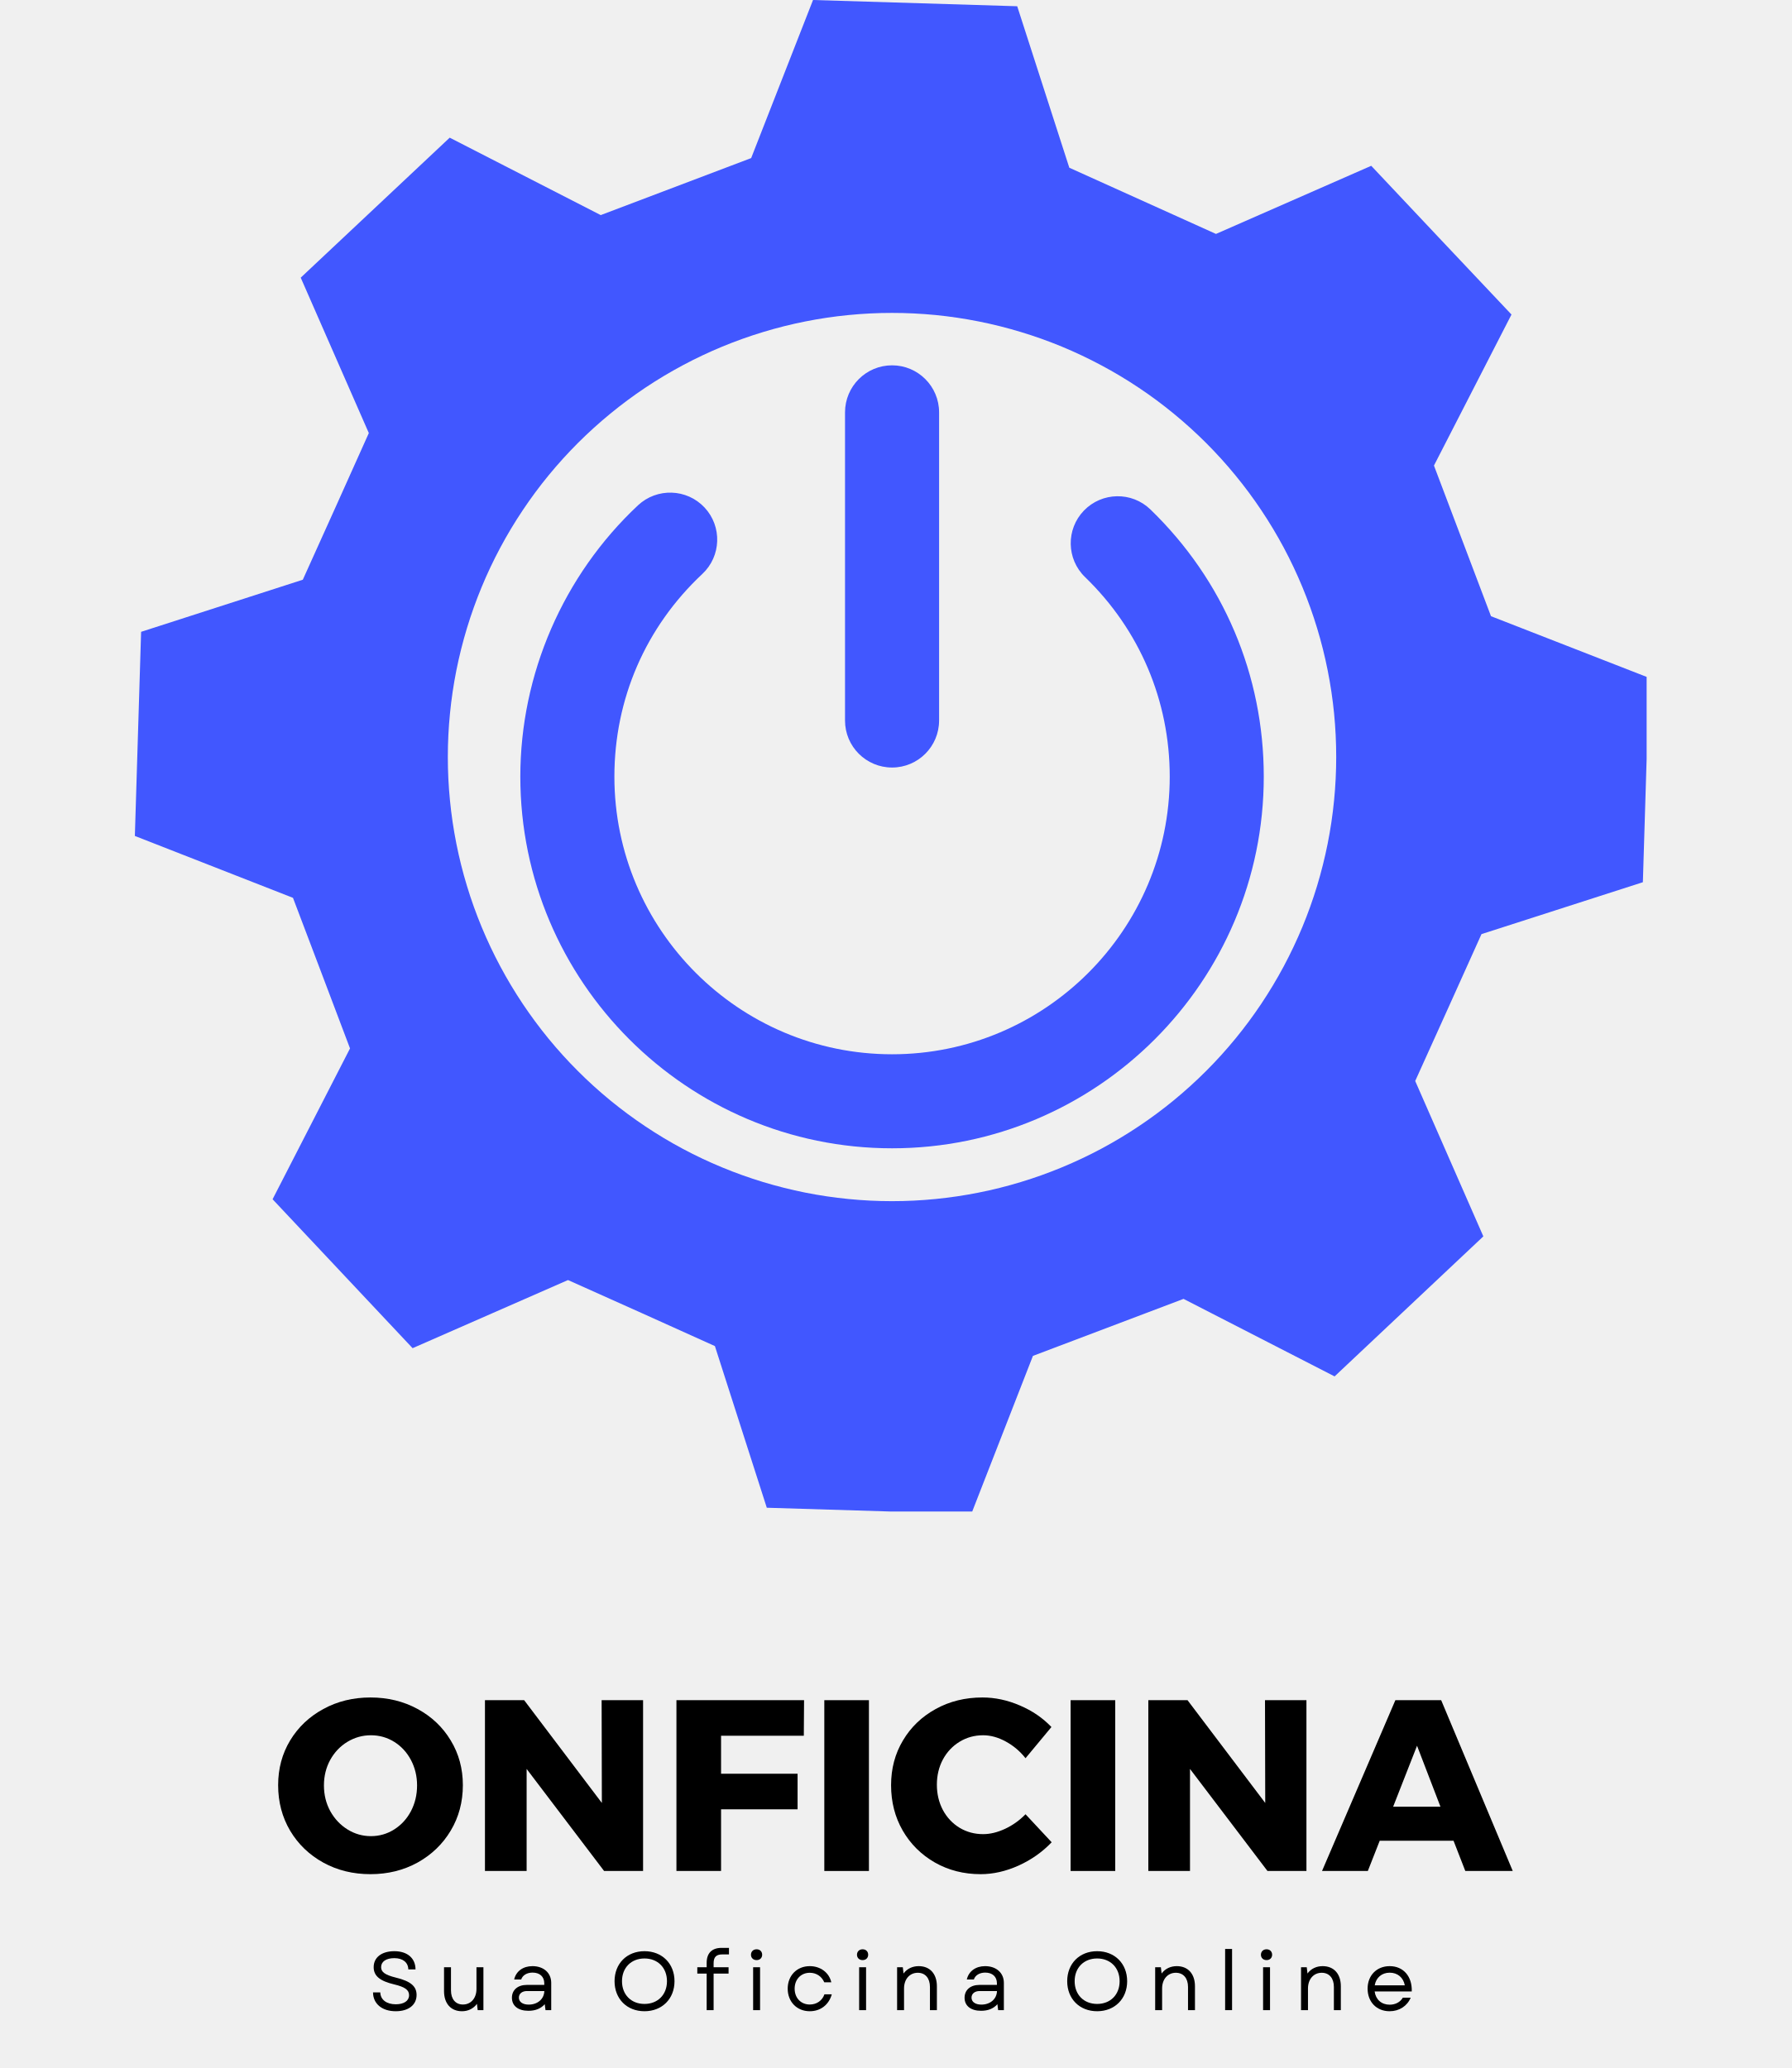
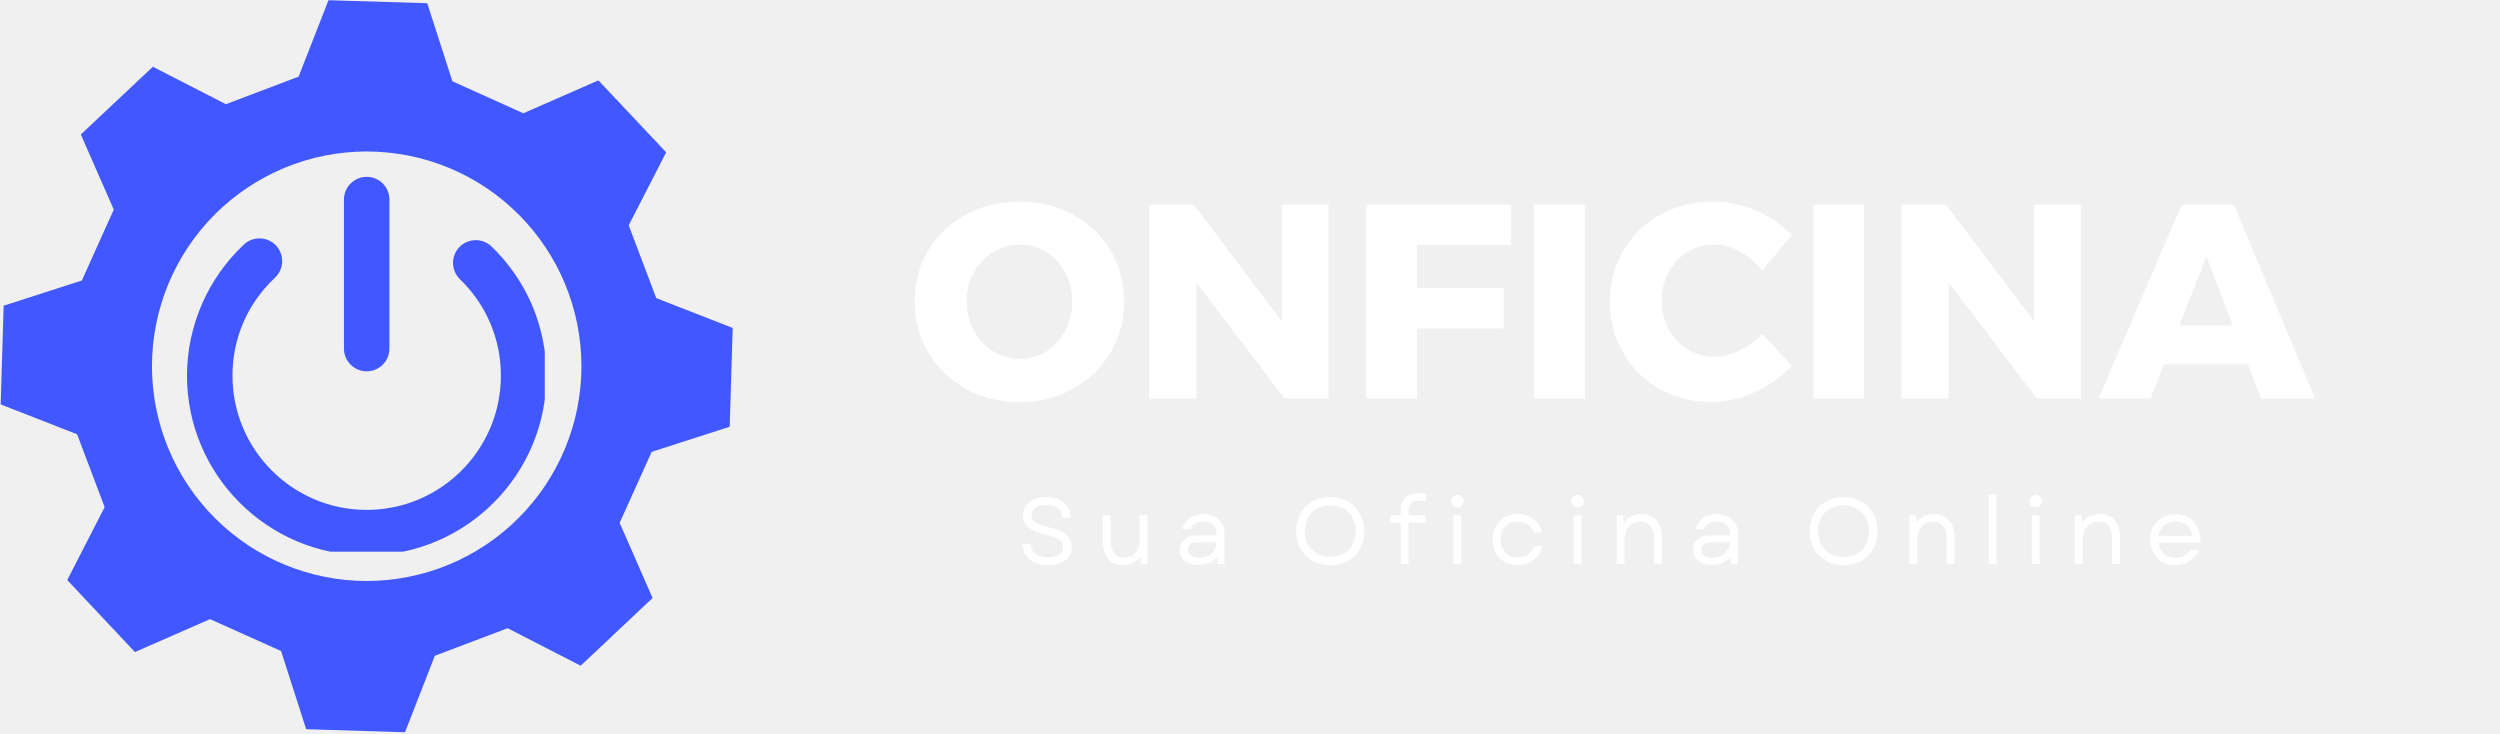
- <svg xmlns="http://www.w3.org/2000/svg" width="317" zoomAndPan="magnify" viewBox="0 0 237.75 274.5" height="366" preserveAspectRatio="xMidYMid meet" version="1.0">
+ <svg xmlns="http://www.w3.org/2000/svg" width="300" zoomAndPan="magnify" viewBox="0 0 224.88 66" height="88" preserveAspectRatio="xMidYMid meet" version="1.0">
  <defs>
    <g />
-     <clipPath id="ab00aa8884">
-       <path d="M 17.898 0 L 218.535 0 L 218.535 200.633 L 17.898 200.633 Z M 17.898 0 " clip-rule="nonzero" />
+     <clipPath id="a7f3c3372f">
+       <path d="M 0 0.02 L 65.965 0.02 L 65.965 65.98 L 0 65.98 Z M 0 0.02 " clip-rule="nonzero" />
    </clipPath>
-     <clipPath id="0bab1785d7">
-       <path d="M 69 65 L 167.766 65 L 167.766 152.555 L 69 152.555 Z M 69 65 " clip-rule="nonzero" />
+     <clipPath id="f7fb6aee66">
+       <path d="M 16.734 21 L 48.969 21 L 48.969 49.648 L 16.734 49.648 Z M 16.734 21 " clip-rule="nonzero" />
    </clipPath>
-     <clipPath id="1a5176fcca">
-       <path d="M 112 48.492 L 125 48.492 L 125 102 L 112 102 Z M 112 48.492 " clip-rule="nonzero" />
+     <clipPath id="02ef8f0568">
+       <path d="M 30 15.918 L 35 15.918 L 35 34 L 30 34 Z M 30 15.918 " clip-rule="nonzero" />
    </clipPath>
  </defs>
-   <g clip-path="url(#ab00aa8884)">
-     <path fill="#4157ff" d="M 218.035 117.102 C 218.449 103.547 218.449 103.523 218.863 89.977 L 197.879 81.793 C 194.852 73.801 193.336 69.789 190.309 61.797 L 200.598 41.75 C 191.305 31.906 191.277 31.883 181.984 22.008 L 161.379 31.051 L 141.914 22.262 L 135 0.828 L 107.902 0 L 99.691 20.984 C 91.727 24.012 87.688 25.523 79.727 28.551 L 59.684 18.273 C 49.809 27.539 49.781 27.57 39.91 36.855 L 48.949 57.484 C 45.469 65.254 43.699 69.184 40.188 76.949 L 18.727 83.867 C 18.312 97.414 18.312 97.438 17.898 110.961 L 38.883 119.176 C 41.91 127.137 43.426 131.172 46.453 139.164 L 36.176 159.184 C 45.469 169.055 45.492 169.086 54.758 178.953 L 75.383 169.91 C 83.184 173.398 87.109 175.164 94.879 178.676 L 101.766 200.133 L 128.902 200.961 L 137.086 179.977 C 145.078 176.949 149.082 175.438 157.074 172.41 L 177.121 182.699 L 196.863 164.113 L 187.82 143.488 C 191.355 135.719 193.105 131.762 196.617 123.992 Z M 118.383 159.438 C 116.449 159.438 114.523 159.344 112.602 159.152 C 110.68 158.965 108.773 158.68 106.879 158.305 C 104.988 157.926 103.117 157.457 101.27 156.898 C 99.422 156.336 97.605 155.688 95.824 154.949 C 94.039 154.211 92.297 153.387 90.594 152.477 C 88.891 151.566 87.238 150.574 85.633 149.5 C 84.027 148.426 82.477 147.277 80.984 146.055 C 79.492 144.828 78.062 143.535 76.699 142.168 C 75.332 140.805 74.039 139.375 72.812 137.883 C 71.59 136.391 70.441 134.84 69.367 133.234 C 68.297 131.629 67.305 129.977 66.395 128.273 C 65.484 126.57 64.66 124.828 63.922 123.043 C 63.184 121.262 62.531 119.445 61.973 117.598 C 61.41 115.75 60.945 113.879 60.566 111.984 C 60.191 110.09 59.906 108.184 59.719 106.262 C 59.527 104.34 59.434 102.414 59.434 100.484 C 59.434 98.555 59.527 96.629 59.719 94.707 C 59.906 92.785 60.191 90.879 60.566 88.984 C 60.945 87.09 61.414 85.219 61.973 83.371 C 62.535 81.523 63.184 79.711 63.922 77.926 C 64.66 76.141 65.484 74.398 66.395 72.695 C 67.305 70.992 68.297 69.34 69.371 67.734 C 70.441 66.129 71.59 64.578 72.816 63.086 C 74.039 61.594 75.336 60.168 76.699 58.801 C 78.066 57.438 79.496 56.141 80.988 54.918 C 82.48 53.691 84.027 52.543 85.633 51.469 C 87.238 50.398 88.895 49.406 90.598 48.496 C 92.297 47.586 94.043 46.762 95.824 46.023 C 97.609 45.285 99.426 44.633 101.273 44.074 C 103.121 43.512 104.992 43.043 106.883 42.668 C 108.777 42.289 110.684 42.008 112.605 41.82 C 114.527 41.629 116.453 41.535 118.383 41.535 C 120.316 41.535 122.242 41.629 124.164 41.816 C 126.082 42.008 127.992 42.289 129.887 42.668 C 131.777 43.043 133.648 43.512 135.496 44.074 C 137.344 44.633 139.16 45.281 140.945 46.02 C 142.727 46.758 144.469 47.586 146.172 48.496 C 147.875 49.402 149.531 50.395 151.137 51.469 C 152.742 52.539 154.289 53.688 155.781 54.914 C 157.273 56.137 158.703 57.434 160.07 58.797 C 161.434 60.164 162.73 61.594 163.953 63.086 C 165.18 64.578 166.328 66.125 167.398 67.73 C 168.473 69.336 169.465 70.992 170.375 72.691 C 171.285 74.395 172.109 76.141 172.848 77.922 C 173.586 79.707 174.238 81.523 174.797 83.367 C 175.359 85.215 175.828 87.086 176.203 88.98 C 176.582 90.875 176.863 92.781 177.055 94.703 C 177.242 96.625 177.336 98.551 177.336 100.48 C 177.336 102.41 177.242 104.336 177.051 106.258 C 176.863 108.18 176.578 110.09 176.203 111.98 C 175.824 113.875 175.355 115.746 174.797 117.594 C 174.234 119.441 173.586 121.258 172.848 123.039 C 172.105 124.824 171.281 126.566 170.371 128.27 C 169.461 129.973 168.469 131.625 167.398 133.23 C 166.324 134.836 165.176 136.387 163.949 137.879 C 162.727 139.371 161.43 140.801 160.066 142.164 C 158.699 143.531 157.27 144.824 155.777 146.051 C 154.285 147.277 152.738 148.426 151.133 149.496 C 149.527 150.57 147.871 151.562 146.172 152.473 C 144.469 153.383 142.723 154.207 140.941 154.945 C 139.156 155.684 137.34 156.336 135.492 156.895 C 133.645 157.457 131.777 157.926 129.883 158.301 C 127.988 158.68 126.082 158.961 124.16 159.152 C 122.238 159.344 120.312 159.438 118.383 159.438 Z M 118.383 159.438 " fill-opacity="1" fill-rule="nonzero" />
-   </g>
-   <g clip-path="url(#0bab1785d7)">
-     <path fill="#4157ff" d="M 118.391 152.422 C 91.188 152.422 69.055 130.289 69.055 103.09 C 69.055 89.492 74.75 76.367 84.676 67.07 C 87.199 64.719 91.145 64.852 93.504 67.363 C 95.855 69.879 95.727 73.828 93.211 76.184 C 85.684 83.23 81.539 92.785 81.539 103.09 C 81.539 123.41 98.066 139.941 118.391 139.941 C 138.711 139.941 155.242 123.41 155.242 103.09 C 155.242 93.016 151.25 83.605 144 76.598 C 141.527 74.203 141.461 70.25 143.855 67.77 C 146.25 65.301 150.199 65.223 152.68 67.625 C 162.379 77.008 167.723 89.605 167.723 103.09 C 167.723 130.289 145.594 152.422 118.391 152.422 Z M 118.391 152.422 " fill-opacity="1" fill-rule="nonzero" />
-   </g>
-   <g clip-path="url(#1a5176fcca)">
-     <path fill="#4157ff" d="M 118.391 101.879 C 114.941 101.879 112.148 99.086 112.148 95.641 L 112.148 54.734 C 112.148 51.289 114.941 48.492 118.391 48.492 C 121.84 48.492 124.633 51.289 124.633 54.734 L 124.633 95.641 C 124.629 99.086 121.84 101.879 118.391 101.879 Z M 118.391 101.879 " fill-opacity="1" fill-rule="nonzero" />
-   </g>
-   <g fill="#000000" fill-opacity="1">
-     <g transform="translate(36.16326, 248.3491)">
-       <g>
-         <path d="M 13 -23.031 C 15.312 -23.031 17.398 -22.52 19.266 -21.5 C 21.129 -20.488 22.594 -19.098 23.656 -17.328 C 24.727 -15.566 25.266 -13.586 25.266 -11.391 C 25.266 -9.16 24.727 -7.148 23.656 -5.359 C 22.594 -3.578 21.129 -2.164 19.266 -1.125 C 17.398 -0.094 15.312 0.422 13 0.422 C 10.695 0.422 8.613 -0.086 6.75 -1.109 C 4.883 -2.141 3.414 -3.551 2.344 -5.344 C 1.281 -7.145 0.75 -9.16 0.75 -11.391 C 0.75 -13.586 1.281 -15.566 2.344 -17.328 C 3.414 -19.098 4.883 -20.488 6.75 -21.5 C 8.613 -22.52 10.695 -23.031 13 -23.031 Z M 13.062 -18.016 C 11.945 -18.016 10.906 -17.723 9.938 -17.141 C 8.977 -16.555 8.219 -15.754 7.656 -14.734 C 7.102 -13.711 6.828 -12.586 6.828 -11.359 C 6.828 -10.109 7.109 -8.969 7.672 -7.938 C 8.242 -6.914 9.004 -6.109 9.953 -5.516 C 10.91 -4.922 11.945 -4.625 13.062 -4.625 C 14.188 -4.625 15.219 -4.922 16.156 -5.516 C 17.094 -6.109 17.832 -6.914 18.375 -7.938 C 18.914 -8.969 19.188 -10.109 19.188 -11.359 C 19.188 -12.586 18.914 -13.711 18.375 -14.734 C 17.832 -15.754 17.094 -16.555 16.156 -17.141 C 15.219 -17.723 14.188 -18.016 13.062 -18.016 Z M 13.062 -18.016 " />
-       </g>
-     </g>
-   </g>
-   <g fill="#000000" fill-opacity="1">
-     <g transform="translate(62.15804, 248.3491)">
-       <g>
-         <path d="M 17.719 -9.031 L 17.688 -22.672 L 23.188 -22.672 L 23.188 0 L 18.016 0 L 7.734 -13.547 L 7.734 0 L 2.203 0 L 2.203 -22.672 L 7.406 -22.672 Z M 17.719 -9.031 " />
-       </g>
-     </g>
-   </g>
-   <g fill="#000000" fill-opacity="1">
-     <g transform="translate(87.57084, 248.3491)">
-       <g>
-         <path d="M 2.203 0 L 2.203 -22.672 L 19.141 -22.672 L 19.109 -17.953 L 8.125 -17.953 L 8.125 -12.906 L 18.281 -12.906 L 18.281 -8.188 L 8.125 -8.188 L 8.125 0 Z M 2.203 0 " />
-       </g>
-     </g>
-   </g>
-   <g fill="#000000" fill-opacity="1">
-     <g transform="translate(107.1963, 248.3491)">
-       <g>
-         <path d="M 2.203 0 L 2.203 -22.672 L 8.125 -22.672 L 8.125 0 Z M 2.203 0 " />
-       </g>
-     </g>
-   </g>
-   <g fill="#000000" fill-opacity="1">
-     <g transform="translate(117.5101, 248.3491)">
-       <g>
-         <path d="M 18.594 -14.969 C 17.863 -15.895 16.988 -16.633 15.969 -17.188 C 14.957 -17.738 13.957 -18.016 12.969 -18.016 C 11.82 -18.016 10.781 -17.727 9.844 -17.156 C 8.906 -16.582 8.164 -15.797 7.625 -14.797 C 7.094 -13.797 6.828 -12.68 6.828 -11.453 C 6.828 -10.223 7.094 -9.102 7.625 -8.094 C 8.164 -7.094 8.906 -6.305 9.844 -5.734 C 10.781 -5.172 11.82 -4.891 12.969 -4.891 C 13.895 -4.891 14.863 -5.125 15.875 -5.594 C 16.895 -6.07 17.801 -6.719 18.594 -7.531 L 22.062 -3.812 C 20.832 -2.52 19.367 -1.488 17.672 -0.719 C 15.984 0.039 14.305 0.422 12.641 0.422 C 10.398 0.422 8.375 -0.094 6.562 -1.125 C 4.75 -2.164 3.328 -3.578 2.297 -5.359 C 1.266 -7.148 0.75 -9.16 0.75 -11.391 C 0.75 -13.586 1.273 -15.566 2.328 -17.328 C 3.379 -19.098 4.828 -20.488 6.672 -21.5 C 8.516 -22.52 10.582 -23.031 12.875 -23.031 C 14.551 -23.031 16.207 -22.676 17.844 -21.969 C 19.488 -21.27 20.883 -20.316 22.031 -19.109 Z M 18.594 -14.969 " />
-       </g>
-     </g>
-   </g>
-   <g fill="#000000" fill-opacity="1">
-     <g transform="translate(139.8837, 248.3491)">
-       <g>
-         <path d="M 2.203 0 L 2.203 -22.672 L 8.125 -22.672 L 8.125 0 Z M 2.203 0 " />
-       </g>
-     </g>
-   </g>
-   <g fill="#000000" fill-opacity="1">
-     <g transform="translate(150.1976, 248.3491)">
-       <g>
-         <path d="M 17.719 -9.031 L 17.688 -22.672 L 23.188 -22.672 L 23.188 0 L 18.016 0 L 7.734 -13.547 L 7.734 0 L 2.203 0 L 2.203 -22.672 L 7.406 -22.672 Z M 17.719 -9.031 " />
-       </g>
-     </g>
-   </g>
-   <g fill="#000000" fill-opacity="1">
-     <g transform="translate(175.6104, 248.3491)">
-       <g>
-         <path d="M 25.156 0 L 18.859 0 L 17.297 -4.016 L 7.5 -4.016 L 5.922 0 L -0.156 0 L 9.578 -22.672 L 15.656 -22.672 Z M 12.453 -16.625 L 9.281 -8.531 L 15.562 -8.531 Z M 12.453 -16.625 " />
-       </g>
-     </g>
-   </g>
-   <g fill="#000000" fill-opacity="1">
-     <g transform="translate(48.84616, 266.82)">
-       <g>
-         <path d="M 3.676 0.145 C 5.355 0.145 6.441 -0.68 6.441 -2.02 C 6.441 -3.148 5.684 -3.832 3.719 -4.312 C 2.227 -4.676 1.734 -5.07 1.734 -5.707 C 1.734 -6.441 2.391 -6.902 3.488 -6.902 C 4.621 -6.902 5.324 -6.332 5.344 -5.41 L 6.301 -5.41 C 6.289 -6.902 5.215 -7.824 3.488 -7.824 C 1.812 -7.824 0.746 -7.004 0.746 -5.707 C 0.746 -4.523 1.59 -3.863 3.48 -3.414 C 4.863 -3.082 5.445 -2.699 5.445 -1.988 C 5.445 -1.23 4.762 -0.777 3.676 -0.777 C 2.48 -0.777 1.645 -1.371 1.625 -2.359 L 0.66 -2.359 C 0.668 -0.855 1.844 0.145 3.676 0.145 Z M 3.676 0.145 " />
-       </g>
-     </g>
-   </g>
-   <g fill="#000000" fill-opacity="1">
-     <g transform="translate(58.02043, 266.82)">
-       <g>
-         <path d="M 3.293 0.145 C 4.051 0.145 4.785 -0.164 5.277 -0.836 L 5.379 0 L 6.137 0 L 6.137 -5.695 L 5.215 -5.695 L 5.215 -2.82 C 5.215 -1.582 4.477 -0.746 3.414 -0.746 C 2.438 -0.746 1.832 -1.469 1.832 -2.613 L 1.832 -5.695 L 0.91 -5.695 L 0.91 -2.523 C 0.91 -0.898 1.801 0.145 3.293 0.145 Z M 3.293 0.145 " />
-       </g>
-     </g>
-   </g>
-   <g fill="#000000" fill-opacity="1">
-     <g transform="translate(67.24955, 266.82)">
-       <g>
-         <path d="M 2.887 0.086 C 3.809 0.086 4.531 -0.207 5.047 -0.789 L 5.148 0 L 5.906 0 L 5.906 -3.621 C 5.906 -4.938 4.906 -5.84 3.414 -5.84 C 2.172 -5.84 1.238 -5.168 0.988 -4.07 L 1.922 -4.07 C 2.105 -4.633 2.688 -4.984 3.426 -4.984 C 4.391 -4.984 4.984 -4.445 4.984 -3.555 L 4.984 -3.348 L 2.656 -3.348 C 1.469 -3.348 0.691 -2.68 0.691 -1.645 C 0.691 -0.57 1.516 0.086 2.887 0.086 Z M 1.613 -1.656 C 1.613 -2.195 2.051 -2.535 2.688 -2.535 L 4.992 -2.535 C 4.961 -1.48 4.105 -0.734 2.918 -0.734 C 2.117 -0.734 1.613 -1.098 1.613 -1.656 Z M 1.613 -1.656 " />
-       </g>
-     </g>
-   </g>
-   <g fill="#000000" fill-opacity="1">
-     <g transform="translate(76.12757, 266.82)">
+   <g clip-path="url(#a7f3c3372f)">
+     <path fill="#4157ff" d="M 65.613 38.406 C 65.746 33.965 65.746 33.957 65.883 29.516 L 59.004 26.832 C 58.012 24.211 57.516 22.898 56.523 20.277 L 59.895 13.707 C 56.848 10.477 56.84 10.469 53.793 7.234 L 47.039 10.195 L 40.656 7.316 L 38.391 0.289 L 29.504 0.02 L 26.816 6.898 C 24.203 7.891 22.879 8.387 20.27 9.379 L 13.699 6.008 C 10.461 9.047 10.453 9.055 7.215 12.102 L 10.18 18.863 C 9.039 21.41 8.457 22.699 7.305 25.246 L 0.27 27.512 C 0.137 31.953 0.137 31.961 0 36.395 L 6.879 39.086 C 7.871 41.699 8.367 43.02 9.359 45.641 L 5.992 52.203 C 9.039 55.441 9.047 55.449 12.082 58.684 L 18.844 55.723 C 21.402 56.863 22.688 57.441 25.238 58.594 L 27.496 65.629 L 36.391 65.902 L 39.074 59.02 C 41.691 58.027 43.008 57.531 45.625 56.539 L 52.199 59.914 L 58.672 53.82 L 55.707 47.059 C 56.863 44.512 57.438 43.215 58.59 40.668 Z M 32.941 52.289 C 32.309 52.289 31.676 52.258 31.047 52.195 C 30.418 52.133 29.793 52.039 29.172 51.914 C 28.551 51.793 27.938 51.637 27.332 51.453 C 26.727 51.27 26.129 51.059 25.547 50.816 C 24.961 50.574 24.391 50.305 23.832 50.004 C 23.273 49.707 22.73 49.383 22.203 49.031 C 21.68 48.676 21.172 48.301 20.68 47.898 C 20.191 47.496 19.723 47.074 19.277 46.625 C 18.828 46.18 18.406 45.711 18.004 45.219 C 17.602 44.73 17.227 44.223 16.875 43.695 C 16.523 43.172 16.195 42.629 15.898 42.07 C 15.602 41.512 15.328 40.941 15.086 40.355 C 14.844 39.77 14.633 39.176 14.449 38.57 C 14.266 37.965 14.109 37.352 13.988 36.73 C 13.863 36.109 13.773 35.484 13.711 34.855 C 13.648 34.223 13.617 33.594 13.617 32.961 C 13.617 32.328 13.648 31.695 13.711 31.066 C 13.773 30.438 13.863 29.812 13.988 29.191 C 14.113 28.57 14.266 27.957 14.449 27.352 C 14.633 26.746 14.844 26.148 15.086 25.566 C 15.328 24.98 15.602 24.41 15.898 23.852 C 16.195 23.293 16.523 22.75 16.875 22.223 C 17.227 21.695 17.602 21.188 18.004 20.699 C 18.406 20.211 18.828 19.742 19.277 19.293 C 19.727 18.848 20.191 18.422 20.684 18.02 C 21.172 17.621 21.68 17.242 22.207 16.891 C 22.73 16.539 23.273 16.215 23.832 15.918 C 24.391 15.617 24.961 15.348 25.547 15.105 C 26.133 14.863 26.727 14.648 27.332 14.465 C 27.938 14.281 28.551 14.129 29.172 14.004 C 29.793 13.883 30.418 13.789 31.047 13.727 C 31.68 13.664 32.309 13.633 32.941 13.633 C 33.574 13.633 34.207 13.664 34.836 13.727 C 35.465 13.789 36.094 13.883 36.711 14.004 C 37.332 14.129 37.945 14.281 38.551 14.465 C 39.16 14.648 39.754 14.863 40.34 15.105 C 40.922 15.348 41.496 15.617 42.051 15.914 C 42.609 16.215 43.152 16.539 43.68 16.891 C 44.207 17.242 44.715 17.617 45.203 18.02 C 45.691 18.422 46.16 18.848 46.609 19.293 C 47.055 19.742 47.48 20.211 47.883 20.699 C 48.285 21.188 48.66 21.695 49.012 22.223 C 49.363 22.75 49.688 23.289 49.988 23.848 C 50.285 24.406 50.555 24.98 50.797 25.562 C 51.039 26.148 51.254 26.742 51.438 27.348 C 51.621 27.953 51.773 28.566 51.898 29.188 C 52.02 29.809 52.113 30.434 52.176 31.066 C 52.238 31.695 52.27 32.324 52.27 32.961 C 52.27 33.594 52.238 34.223 52.176 34.852 C 52.113 35.484 52.02 36.109 51.898 36.73 C 51.773 37.352 51.621 37.965 51.438 38.57 C 51.254 39.176 51.039 39.77 50.797 40.355 C 50.555 40.941 50.285 41.512 49.984 42.07 C 49.688 42.629 49.363 43.168 49.012 43.695 C 48.66 44.223 48.281 44.73 47.879 45.219 C 47.48 45.707 47.055 46.176 46.605 46.625 C 46.16 47.07 45.691 47.496 45.203 47.898 C 44.711 48.301 44.203 48.676 43.68 49.027 C 43.152 49.379 42.609 49.703 42.051 50.004 C 41.492 50.301 40.922 50.574 40.336 50.816 C 39.754 51.059 39.156 51.27 38.551 51.453 C 37.945 51.637 37.332 51.793 36.711 51.914 C 36.09 52.039 35.465 52.133 34.836 52.195 C 34.207 52.254 33.574 52.285 32.941 52.289 Z M 32.941 52.289 " fill-opacity="1" fill-rule="nonzero" />
+   </g>
+   <g clip-path="url(#f7fb6aee66)">
+     <path fill="#4157ff" d="M 32.941 49.984 C 24.023 49.984 16.77 42.73 16.77 33.812 C 16.77 29.355 18.637 25.055 21.891 22.008 C 22.719 21.234 24.012 21.277 24.785 22.102 C 25.555 22.926 25.512 24.223 24.688 24.992 C 22.219 27.305 20.863 30.434 20.863 33.812 C 20.863 40.473 26.281 45.891 32.941 45.891 C 39.602 45.891 45.02 40.473 45.02 33.812 C 45.02 30.512 43.711 27.426 41.336 25.129 C 40.527 24.344 40.504 23.047 41.289 22.234 C 42.074 21.426 43.367 21.402 44.184 22.188 C 47.359 25.262 49.113 29.391 49.113 33.812 C 49.113 42.73 41.859 49.984 32.941 49.984 Z M 32.941 49.984 " fill-opacity="1" fill-rule="nonzero" />
+   </g>
+   <g clip-path="url(#02ef8f0568)">
+     <path fill="#4157ff" d="M 32.941 33.418 C 31.812 33.418 30.895 32.5 30.895 31.371 L 30.895 17.961 C 30.895 16.832 31.812 15.918 32.941 15.918 C 34.074 15.918 34.988 16.832 34.988 17.961 L 34.988 31.371 C 34.988 32.5 34.074 33.418 32.941 33.418 Z M 32.941 33.418 " fill-opacity="1" fill-rule="nonzero" />
+   </g>
+   <g fill="#ffffff" fill-opacity="1">
+     <g transform="translate(81.68904, 35.86037)">
+       <g>
+         <path d="M 10 -17.719 C 11.77 -17.719 13.375 -17.328 14.812 -16.547 C 16.25 -15.766 17.375 -14.691 18.188 -13.328 C 19.008 -11.973 19.422 -10.445 19.422 -8.75 C 19.422 -7.039 19.008 -5.5 18.188 -4.125 C 17.375 -2.75 16.25 -1.66 14.812 -0.859 C 13.375 -0.066 11.77 0.328 10 0.328 C 8.227 0.328 6.625 -0.066 5.188 -0.859 C 3.75 -1.648 2.617 -2.734 1.797 -4.109 C 0.984 -5.492 0.578 -7.039 0.578 -8.75 C 0.578 -10.445 0.984 -11.973 1.797 -13.328 C 2.617 -14.691 3.75 -15.766 5.188 -16.547 C 6.625 -17.328 8.227 -17.719 10 -17.719 Z M 10.047 -13.859 C 9.18 -13.859 8.379 -13.633 7.641 -13.188 C 6.91 -12.738 6.328 -12.117 5.891 -11.328 C 5.461 -10.547 5.25 -9.68 5.25 -8.734 C 5.25 -7.766 5.469 -6.883 5.906 -6.094 C 6.344 -5.312 6.926 -4.691 7.656 -4.234 C 8.383 -3.785 9.18 -3.562 10.047 -3.562 C 10.91 -3.562 11.703 -3.785 12.422 -4.234 C 13.141 -4.691 13.707 -5.312 14.125 -6.094 C 14.539 -6.883 14.75 -7.766 14.75 -8.734 C 14.75 -9.68 14.539 -10.547 14.125 -11.328 C 13.707 -12.117 13.141 -12.738 12.422 -13.188 C 11.703 -13.633 10.91 -13.859 10.047 -13.859 Z M 10.047 -13.859 " />
+       </g>
+     </g>
+   </g>
+   <g fill="#ffffff" fill-opacity="1">
+     <g transform="translate(101.681, 35.86037)">
+       <g>
+         <path d="M 13.625 -6.938 L 13.609 -17.438 L 17.828 -17.438 L 17.828 0 L 13.859 0 L 5.938 -10.422 L 5.938 0 L 1.688 0 L 1.688 -17.438 L 5.703 -17.438 Z M 13.625 -6.938 " />
+       </g>
+     </g>
+   </g>
+   <g fill="#ffffff" fill-opacity="1">
+     <g transform="translate(121.2254, 35.86037)">
+       <g>
+         <path d="M 1.688 0 L 1.688 -17.438 L 14.719 -17.438 L 14.703 -13.812 L 6.25 -13.812 L 6.25 -9.922 L 14.047 -9.922 L 14.047 -6.297 L 6.25 -6.297 L 6.25 0 Z M 1.688 0 " />
+       </g>
+     </g>
+   </g>
+   <g fill="#ffffff" fill-opacity="1">
+     <g transform="translate(136.3189, 35.86037)">
+       <g>
+         <path d="M 1.688 0 L 1.688 -17.438 L 6.25 -17.438 L 6.25 0 Z M 1.688 0 " />
+       </g>
+     </g>
+   </g>
+   <g fill="#ffffff" fill-opacity="1">
+     <g transform="translate(144.251, 35.86037)">
+       <g>
+         <path d="M 14.297 -11.516 C 13.734 -12.234 13.062 -12.801 12.281 -13.219 C 11.508 -13.645 10.738 -13.859 9.969 -13.859 C 9.094 -13.859 8.297 -13.633 7.578 -13.188 C 6.859 -12.75 6.289 -12.145 5.875 -11.375 C 5.457 -10.602 5.25 -9.75 5.25 -8.812 C 5.25 -7.863 5.457 -7.004 5.875 -6.234 C 6.289 -5.461 6.859 -4.852 7.578 -4.406 C 8.297 -3.969 9.094 -3.75 9.969 -3.75 C 10.688 -3.75 11.43 -3.93 12.203 -4.297 C 12.984 -4.66 13.68 -5.16 14.297 -5.797 L 16.969 -2.938 C 16.02 -1.938 14.895 -1.141 13.594 -0.547 C 12.289 0.035 11 0.328 9.719 0.328 C 8 0.328 6.441 -0.066 5.047 -0.859 C 3.648 -1.66 2.555 -2.75 1.766 -4.125 C 0.973 -5.5 0.578 -7.039 0.578 -8.75 C 0.578 -10.445 0.984 -11.973 1.797 -13.328 C 2.609 -14.691 3.723 -15.766 5.141 -16.547 C 6.555 -17.328 8.145 -17.719 9.906 -17.719 C 11.195 -17.719 12.473 -17.445 13.734 -16.906 C 14.992 -16.363 16.062 -15.629 16.938 -14.703 Z M 14.297 -11.516 " />
+       </g>
+     </g>
+   </g>
+   <g fill="#ffffff" fill-opacity="1">
+     <g transform="translate(161.458, 35.86037)">
+       <g>
+         <path d="M 1.688 0 L 1.688 -17.438 L 6.25 -17.438 L 6.25 0 Z M 1.688 0 " />
+       </g>
+     </g>
+   </g>
+   <g fill="#ffffff" fill-opacity="1">
+     <g transform="translate(169.3902, 35.86037)">
+       <g>
+         <path d="M 13.625 -6.938 L 13.609 -17.438 L 17.828 -17.438 L 17.828 0 L 13.859 0 L 5.938 -10.422 L 5.938 0 L 1.688 0 L 1.688 -17.438 L 5.703 -17.438 Z M 13.625 -6.938 " />
+       </g>
+     </g>
+   </g>
+   <g fill="#ffffff" fill-opacity="1">
+     <g transform="translate(188.9346, 35.86037)">
+       <g>
+         <path d="M 19.359 0 L 14.5 0 L 13.312 -3.078 L 5.766 -3.078 L 4.547 0 L -0.125 0 L 7.359 -17.438 L 12.047 -17.438 Z M 9.578 -12.781 L 7.141 -6.562 L 11.969 -6.562 Z M 9.578 -12.781 " />
+       </g>
+     </g>
+   </g>
+   <g fill="#ffffff" fill-opacity="1">
+     <g transform="translate(91.44251, 50.76138)">
+       <g>
+         <path d="M 2.828 0.109 C 4.117 0.109 4.953 -0.523 4.953 -1.555 C 4.953 -2.422 4.371 -2.945 2.863 -3.316 C 1.715 -3.598 1.332 -3.898 1.332 -4.391 C 1.332 -4.953 1.84 -5.309 2.684 -5.309 C 3.555 -5.309 4.094 -4.871 4.109 -4.16 L 4.844 -4.16 C 4.836 -5.309 4.008 -6.02 2.684 -6.02 C 1.395 -6.02 0.574 -5.387 0.574 -4.391 C 0.574 -3.477 1.223 -2.973 2.676 -2.625 C 3.738 -2.371 4.188 -2.078 4.188 -1.527 C 4.188 -0.945 3.664 -0.598 2.828 -0.598 C 1.906 -0.598 1.266 -1.055 1.25 -1.816 L 0.508 -1.816 C 0.516 -0.66 1.418 0.109 2.828 0.109 Z M 2.828 0.109 " />
+       </g>
+     </g>
+   </g>
+   <g fill="#ffffff" fill-opacity="1">
+     <g transform="translate(98.49832, 50.76138)">
+       <g>
+         <path d="M 2.531 0.109 C 3.113 0.109 3.68 -0.125 4.059 -0.641 L 4.137 0 L 4.719 0 L 4.719 -4.379 L 4.008 -4.379 L 4.008 -2.168 C 4.008 -1.215 3.445 -0.574 2.625 -0.574 C 1.875 -0.574 1.41 -1.133 1.41 -2.008 L 1.41 -4.379 L 0.699 -4.379 L 0.699 -1.941 C 0.699 -0.691 1.383 0.109 2.531 0.109 Z M 2.531 0.109 " />
+       </g>
+     </g>
+   </g>
+   <g fill="#ffffff" fill-opacity="1">
+     <g transform="translate(105.5963, 50.76138)">
+       <g>
+         <path d="M 2.219 0.066 C 2.93 0.066 3.484 -0.16 3.883 -0.609 L 3.957 0 L 4.543 0 L 4.543 -2.785 C 4.543 -3.797 3.773 -4.492 2.625 -4.492 C 1.672 -4.492 0.953 -3.977 0.758 -3.133 L 1.477 -3.133 C 1.621 -3.562 2.066 -3.832 2.633 -3.832 C 3.375 -3.832 3.832 -3.418 3.832 -2.734 L 3.832 -2.574 L 2.043 -2.574 C 1.133 -2.574 0.531 -2.059 0.531 -1.266 C 0.531 -0.438 1.164 0.066 2.219 0.066 Z M 1.242 -1.273 C 1.242 -1.688 1.578 -1.949 2.066 -1.949 L 3.84 -1.949 C 3.816 -1.141 3.156 -0.566 2.246 -0.566 C 1.629 -0.566 1.242 -0.844 1.242 -1.273 Z M 1.242 -1.273 " />
+       </g>
+     </g>
+   </g>
+   <g fill="#ffffff" fill-opacity="1">
+     <g transform="translate(112.4243, 50.76138)">
      <g />
    </g>
  </g>
-   <g fill="#000000" fill-opacity="1">
-     <g transform="translate(80.92391, 266.82)">
-       <g>
-         <path d="M 4.609 0.145 C 6.945 0.145 8.594 -1.504 8.594 -3.84 C 8.594 -6.18 6.945 -7.824 4.609 -7.824 C 2.273 -7.824 0.637 -6.18 0.637 -3.84 C 0.637 -1.504 2.273 0.145 4.609 0.145 Z M 1.625 -3.84 C 1.625 -5.629 2.844 -6.859 4.609 -6.859 C 6.375 -6.859 7.594 -5.629 7.594 -3.84 C 7.594 -2.051 6.375 -0.824 4.609 -0.824 C 2.844 -0.824 1.625 -2.051 1.625 -3.84 Z M 1.625 -3.84 " />
-       </g>
-     </g>
-   </g>
-   <g fill="#000000" fill-opacity="1">
-     <g transform="translate(92.21582, 266.82)">
-       <g>
-         <path d="M 1.57 -6.277 L 1.57 -5.695 L 0.328 -5.695 L 0.328 -4.852 L 1.57 -4.852 L 1.57 0 L 2.492 0 L 2.492 -4.852 L 4.477 -4.852 L 4.477 -5.695 L 2.492 -5.695 L 2.492 -6.223 C 2.492 -7.047 2.844 -7.398 3.645 -7.398 L 4.531 -7.398 L 4.531 -8.266 L 3.555 -8.266 C 2.273 -8.266 1.57 -7.574 1.57 -6.277 Z M 1.57 -6.277 " />
-       </g>
-     </g>
-   </g>
-   <g fill="#000000" fill-opacity="1">
-     <g transform="translate(98.9323, 266.82)">
-       <g>
-         <path d="M 1.02 0 L 1.941 0 L 1.941 -5.695 L 1.02 -5.695 Z M 0.734 -7.352 C 0.734 -6.945 1.031 -6.641 1.48 -6.641 C 1.93 -6.641 2.219 -6.945 2.219 -7.352 C 2.219 -7.77 1.93 -8.078 1.48 -8.078 C 1.031 -8.078 0.734 -7.77 0.734 -7.352 Z M 0.734 -7.352 " />
-       </g>
-     </g>
-   </g>
-   <g fill="#000000" fill-opacity="1">
-     <g transform="translate(103.97, 266.82)">
-       <g>
-         <path d="M 3.5 0.145 C 4.93 0.145 6.035 -0.715 6.422 -2.098 L 5.445 -2.098 C 5.16 -1.273 4.422 -0.746 3.5 -0.746 C 2.328 -0.746 1.492 -1.613 1.492 -2.852 C 1.492 -4.082 2.328 -4.961 3.5 -4.961 C 4.367 -4.961 5.082 -4.488 5.422 -3.699 L 6.355 -3.699 C 6.07 -4.984 4.918 -5.84 3.5 -5.84 C 1.789 -5.84 0.57 -4.586 0.57 -2.852 C 0.57 -1.109 1.789 0.145 3.5 0.145 Z M 3.5 0.145 " />
-       </g>
-     </g>
-   </g>
-   <g fill="#000000" fill-opacity="1">
-     <g transform="translate(113.0016, 266.82)">
-       <g>
-         <path d="M 1.02 0 L 1.941 0 L 1.941 -5.695 L 1.02 -5.695 Z M 0.734 -7.352 C 0.734 -6.945 1.031 -6.641 1.48 -6.641 C 1.93 -6.641 2.219 -6.945 2.219 -7.352 C 2.219 -7.77 1.93 -8.078 1.48 -8.078 C 1.031 -8.078 0.734 -7.77 0.734 -7.352 Z M 0.734 -7.352 " />
-       </g>
-     </g>
-   </g>
-   <g fill="#000000" fill-opacity="1">
-     <g transform="translate(118.0394, 266.82)">
-       <g>
-         <path d="M 1.02 0 L 1.941 0 L 1.941 -2.875 C 1.941 -4.125 2.699 -4.961 3.766 -4.961 C 4.762 -4.961 5.379 -4.238 5.379 -3.082 L 5.379 0 L 6.301 0 L 6.301 -3.172 C 6.301 -4.797 5.398 -5.84 3.887 -5.84 C 3.117 -5.84 2.371 -5.543 1.875 -4.863 L 1.777 -5.695 L 1.02 -5.695 Z M 1.02 0 " />
-       </g>
-     </g>
-   </g>
-   <g fill="#000000" fill-opacity="1">
-     <g transform="translate(127.3234, 266.82)">
-       <g>
-         <path d="M 2.887 0.086 C 3.809 0.086 4.531 -0.207 5.047 -0.789 L 5.148 0 L 5.906 0 L 5.906 -3.621 C 5.906 -4.938 4.906 -5.84 3.414 -5.84 C 2.172 -5.84 1.238 -5.168 0.988 -4.07 L 1.922 -4.07 C 2.105 -4.633 2.688 -4.984 3.426 -4.984 C 4.391 -4.984 4.984 -4.445 4.984 -3.555 L 4.984 -3.348 L 2.656 -3.348 C 1.469 -3.348 0.691 -2.68 0.691 -1.645 C 0.691 -0.57 1.516 0.086 2.887 0.086 Z M 1.613 -1.656 C 1.613 -2.195 2.051 -2.535 2.688 -2.535 L 4.992 -2.535 C 4.961 -1.48 4.105 -0.734 2.918 -0.734 C 2.117 -0.734 1.613 -1.098 1.613 -1.656 Z M 1.613 -1.656 " />
-       </g>
-     </g>
-   </g>
-   <g fill="#000000" fill-opacity="1">
-     <g transform="translate(136.2014, 266.82)">
+   <g fill="#ffffff" fill-opacity="1">
+     <g transform="translate(116.1131, 50.76138)">
+       <g>
+         <path d="M 3.547 0.109 C 5.344 0.109 6.609 -1.156 6.609 -2.953 C 6.609 -4.754 5.344 -6.02 3.547 -6.02 C 1.746 -6.02 0.488 -4.754 0.488 -2.953 C 0.488 -1.156 1.746 0.109 3.547 0.109 Z M 1.25 -2.953 C 1.25 -4.332 2.188 -5.277 3.547 -5.277 C 4.902 -5.277 5.84 -4.332 5.84 -2.953 C 5.84 -1.578 4.902 -0.633 3.547 -0.633 C 2.188 -0.633 1.25 -1.578 1.25 -2.953 Z M 1.25 -2.953 " />
+       </g>
+     </g>
+   </g>
+   <g fill="#ffffff" fill-opacity="1">
+     <g transform="translate(124.7975, 50.76138)">
+       <g>
+         <path d="M 1.207 -4.828 L 1.207 -4.379 L 0.254 -4.379 L 0.254 -3.73 L 1.207 -3.73 L 1.207 0 L 1.918 0 L 1.918 -3.73 L 3.445 -3.73 L 3.445 -4.379 L 1.918 -4.379 L 1.918 -4.785 C 1.918 -5.418 2.188 -5.688 2.801 -5.688 L 3.484 -5.688 L 3.484 -6.355 L 2.734 -6.355 C 1.746 -6.355 1.207 -5.824 1.207 -4.828 Z M 1.207 -4.828 " />
+       </g>
+     </g>
+   </g>
+   <g fill="#ffffff" fill-opacity="1">
+     <g transform="translate(129.9631, 50.76138)">
+       <g>
+         <path d="M 0.785 0 L 1.492 0 L 1.492 -4.379 L 0.785 -4.379 Z M 0.566 -5.656 C 0.566 -5.344 0.793 -5.105 1.141 -5.105 C 1.484 -5.105 1.703 -5.344 1.703 -5.656 C 1.703 -5.977 1.484 -6.211 1.141 -6.211 C 0.793 -6.211 0.566 -5.977 0.566 -5.656 Z M 0.566 -5.656 " />
+       </g>
+     </g>
+   </g>
+   <g fill="#ffffff" fill-opacity="1">
+     <g transform="translate(133.8375, 50.76138)">
+       <g>
+         <path d="M 2.691 0.109 C 3.789 0.109 4.641 -0.547 4.938 -1.613 L 4.188 -1.613 C 3.969 -0.98 3.402 -0.574 2.691 -0.574 C 1.789 -0.574 1.148 -1.242 1.148 -2.195 C 1.148 -3.141 1.789 -3.816 2.691 -3.816 C 3.359 -3.816 3.906 -3.453 4.168 -2.844 L 4.887 -2.844 C 4.668 -3.832 3.781 -4.492 2.691 -4.492 C 1.375 -4.492 0.438 -3.527 0.438 -2.195 C 0.438 -0.852 1.375 0.109 2.691 0.109 Z M 2.691 0.109 " />
+       </g>
+     </g>
+   </g>
+   <g fill="#ffffff" fill-opacity="1">
+     <g transform="translate(140.7836, 50.76138)">
+       <g>
+         <path d="M 0.785 0 L 1.492 0 L 1.492 -4.379 L 0.785 -4.379 Z M 0.566 -5.656 C 0.566 -5.344 0.793 -5.105 1.141 -5.105 C 1.484 -5.105 1.703 -5.344 1.703 -5.656 C 1.703 -5.977 1.484 -6.211 1.141 -6.211 C 0.793 -6.211 0.566 -5.977 0.566 -5.656 Z M 0.566 -5.656 " />
+       </g>
+     </g>
+   </g>
+   <g fill="#ffffff" fill-opacity="1">
+     <g transform="translate(144.6581, 50.76138)">
+       <g>
+         <path d="M 0.785 0 L 1.492 0 L 1.492 -2.211 C 1.492 -3.172 2.078 -3.816 2.895 -3.816 C 3.664 -3.816 4.137 -3.258 4.137 -2.371 L 4.137 0 L 4.844 0 L 4.844 -2.438 C 4.844 -3.688 4.152 -4.492 2.988 -4.492 C 2.398 -4.492 1.824 -4.262 1.445 -3.738 L 1.367 -4.379 L 0.785 -4.379 Z M 0.785 0 " />
+       </g>
+     </g>
+   </g>
+   <g fill="#ffffff" fill-opacity="1">
+     <g transform="translate(151.7983, 50.76138)">
+       <g>
+         <path d="M 2.219 0.066 C 2.93 0.066 3.484 -0.16 3.883 -0.609 L 3.957 0 L 4.543 0 L 4.543 -2.785 C 4.543 -3.797 3.773 -4.492 2.625 -4.492 C 1.672 -4.492 0.953 -3.977 0.758 -3.133 L 1.477 -3.133 C 1.621 -3.562 2.066 -3.832 2.633 -3.832 C 3.375 -3.832 3.832 -3.418 3.832 -2.734 L 3.832 -2.574 L 2.043 -2.574 C 1.133 -2.574 0.531 -2.059 0.531 -1.266 C 0.531 -0.438 1.164 0.066 2.219 0.066 Z M 1.242 -1.273 C 1.242 -1.688 1.578 -1.949 2.066 -1.949 L 3.84 -1.949 C 3.816 -1.141 3.156 -0.566 2.246 -0.566 C 1.629 -0.566 1.242 -0.844 1.242 -1.273 Z M 1.242 -1.273 " />
+       </g>
+     </g>
+   </g>
+   <g fill="#ffffff" fill-opacity="1">
+     <g transform="translate(158.6263, 50.76138)">
      <g />
    </g>
  </g>
-   <g fill="#000000" fill-opacity="1">
-     <g transform="translate(140.9977, 266.82)">
-       <g>
-         <path d="M 4.609 0.145 C 6.945 0.145 8.594 -1.504 8.594 -3.84 C 8.594 -6.18 6.945 -7.824 4.609 -7.824 C 2.273 -7.824 0.637 -6.18 0.637 -3.84 C 0.637 -1.504 2.273 0.145 4.609 0.145 Z M 1.625 -3.84 C 1.625 -5.629 2.844 -6.859 4.609 -6.859 C 6.375 -6.859 7.594 -5.629 7.594 -3.84 C 7.594 -2.051 6.375 -0.824 4.609 -0.824 C 2.844 -0.824 1.625 -2.051 1.625 -3.84 Z M 1.625 -3.84 " />
-       </g>
-     </g>
-   </g>
-   <g fill="#000000" fill-opacity="1">
-     <g transform="translate(152.2896, 266.82)">
-       <g>
-         <path d="M 1.02 0 L 1.941 0 L 1.941 -2.875 C 1.941 -4.125 2.699 -4.961 3.766 -4.961 C 4.762 -4.961 5.379 -4.238 5.379 -3.082 L 5.379 0 L 6.301 0 L 6.301 -3.172 C 6.301 -4.797 5.398 -5.84 3.887 -5.84 C 3.117 -5.84 2.371 -5.543 1.875 -4.863 L 1.777 -5.695 L 1.02 -5.695 Z M 1.02 0 " />
-       </g>
-     </g>
-   </g>
-   <g fill="#000000" fill-opacity="1">
-     <g transform="translate(161.5736, 266.82)">
-       <g>
-         <path d="M 1.02 0 L 1.941 0 L 1.941 -8.121 L 1.02 -8.121 Z M 1.02 0 " />
-       </g>
-     </g>
-   </g>
-   <g fill="#000000" fill-opacity="1">
-     <g transform="translate(166.6113, 266.82)">
-       <g>
-         <path d="M 1.02 0 L 1.941 0 L 1.941 -5.695 L 1.02 -5.695 Z M 0.734 -7.352 C 0.734 -6.945 1.031 -6.641 1.48 -6.641 C 1.93 -6.641 2.219 -6.945 2.219 -7.352 C 2.219 -7.77 1.93 -8.078 1.48 -8.078 C 1.031 -8.078 0.734 -7.77 0.734 -7.352 Z M 0.734 -7.352 " />
-       </g>
-     </g>
-   </g>
-   <g fill="#000000" fill-opacity="1">
-     <g transform="translate(171.6491, 266.82)">
-       <g>
-         <path d="M 1.02 0 L 1.941 0 L 1.941 -2.875 C 1.941 -4.125 2.699 -4.961 3.766 -4.961 C 4.762 -4.961 5.379 -4.238 5.379 -3.082 L 5.379 0 L 6.301 0 L 6.301 -3.172 C 6.301 -4.797 5.398 -5.84 3.887 -5.84 C 3.117 -5.84 2.371 -5.543 1.875 -4.863 L 1.777 -5.695 L 1.02 -5.695 Z M 1.02 0 " />
-       </g>
-     </g>
-   </g>
-   <g fill="#000000" fill-opacity="1">
-     <g transform="translate(180.933, 266.82)">
-       <g>
-         <path d="M 3.488 0.145 C 4.773 0.145 5.828 -0.547 6.289 -1.656 L 5.246 -1.656 C 4.895 -1.055 4.246 -0.723 3.5 -0.723 C 2.414 -0.723 1.645 -1.406 1.504 -2.48 L 6.43 -2.48 C 6.496 -4.469 5.324 -5.84 3.5 -5.84 C 1.777 -5.84 0.57 -4.609 0.57 -2.852 C 0.57 -1.086 1.766 0.145 3.488 0.145 Z M 1.516 -3.293 C 1.68 -4.301 2.449 -4.973 3.5 -4.973 C 4.543 -4.973 5.312 -4.336 5.508 -3.293 Z M 1.516 -3.293 " />
+   <g fill="#ffffff" fill-opacity="1">
+     <g transform="translate(162.3151, 50.76138)">
+       <g>
+         <path d="M 3.547 0.109 C 5.344 0.109 6.609 -1.156 6.609 -2.953 C 6.609 -4.754 5.344 -6.02 3.547 -6.02 C 1.746 -6.02 0.488 -4.754 0.488 -2.953 C 0.488 -1.156 1.746 0.109 3.547 0.109 Z M 1.25 -2.953 C 1.25 -4.332 2.188 -5.277 3.547 -5.277 C 4.902 -5.277 5.84 -4.332 5.84 -2.953 C 5.84 -1.578 4.902 -0.633 3.547 -0.633 C 2.188 -0.633 1.25 -1.578 1.25 -2.953 Z M 1.25 -2.953 " />
+       </g>
+     </g>
+   </g>
+   <g fill="#ffffff" fill-opacity="1">
+     <g transform="translate(170.9995, 50.76138)">
+       <g>
+         <path d="M 0.785 0 L 1.492 0 L 1.492 -2.211 C 1.492 -3.172 2.078 -3.816 2.895 -3.816 C 3.664 -3.816 4.137 -3.258 4.137 -2.371 L 4.137 0 L 4.844 0 L 4.844 -2.438 C 4.844 -3.688 4.152 -4.492 2.988 -4.492 C 2.398 -4.492 1.824 -4.262 1.445 -3.738 L 1.367 -4.379 L 0.785 -4.379 Z M 0.785 0 " />
+       </g>
+     </g>
+   </g>
+   <g fill="#ffffff" fill-opacity="1">
+     <g transform="translate(178.1397, 50.76138)">
+       <g>
+         <path d="M 0.785 0 L 1.492 0 L 1.492 -6.246 L 0.785 -6.246 Z M 0.785 0 " />
+       </g>
+     </g>
+   </g>
+   <g fill="#ffffff" fill-opacity="1">
+     <g transform="translate(182.0142, 50.76138)">
+       <g>
+         <path d="M 0.785 0 L 1.492 0 L 1.492 -4.379 L 0.785 -4.379 Z M 0.566 -5.656 C 0.566 -5.344 0.793 -5.105 1.141 -5.105 C 1.484 -5.105 1.703 -5.344 1.703 -5.656 C 1.703 -5.977 1.484 -6.211 1.141 -6.211 C 0.793 -6.211 0.566 -5.977 0.566 -5.656 Z M 0.566 -5.656 " />
+       </g>
+     </g>
+   </g>
+   <g fill="#ffffff" fill-opacity="1">
+     <g transform="translate(185.8886, 50.76138)">
+       <g>
+         <path d="M 0.785 0 L 1.492 0 L 1.492 -2.211 C 1.492 -3.172 2.078 -3.816 2.895 -3.816 C 3.664 -3.816 4.137 -3.258 4.137 -2.371 L 4.137 0 L 4.844 0 L 4.844 -2.438 C 4.844 -3.688 4.152 -4.492 2.988 -4.492 C 2.398 -4.492 1.824 -4.262 1.445 -3.738 L 1.367 -4.379 L 0.785 -4.379 Z M 0.785 0 " />
+       </g>
+     </g>
+   </g>
+   <g fill="#ffffff" fill-opacity="1">
+     <g transform="translate(193.0288, 50.76138)">
+       <g>
+         <path d="M 2.684 0.109 C 3.672 0.109 4.48 -0.422 4.836 -1.273 L 4.035 -1.273 C 3.766 -0.809 3.266 -0.559 2.691 -0.559 C 1.855 -0.559 1.266 -1.082 1.156 -1.906 L 4.945 -1.906 C 4.996 -3.434 4.094 -4.492 2.691 -4.492 C 1.367 -4.492 0.438 -3.547 0.438 -2.195 C 0.438 -0.836 1.359 0.109 2.684 0.109 Z M 1.164 -2.531 C 1.293 -3.309 1.883 -3.824 2.691 -3.824 C 3.496 -3.824 4.086 -3.336 4.238 -2.531 Z M 1.164 -2.531 " />
      </g>
    </g>
  </g>
</svg>
